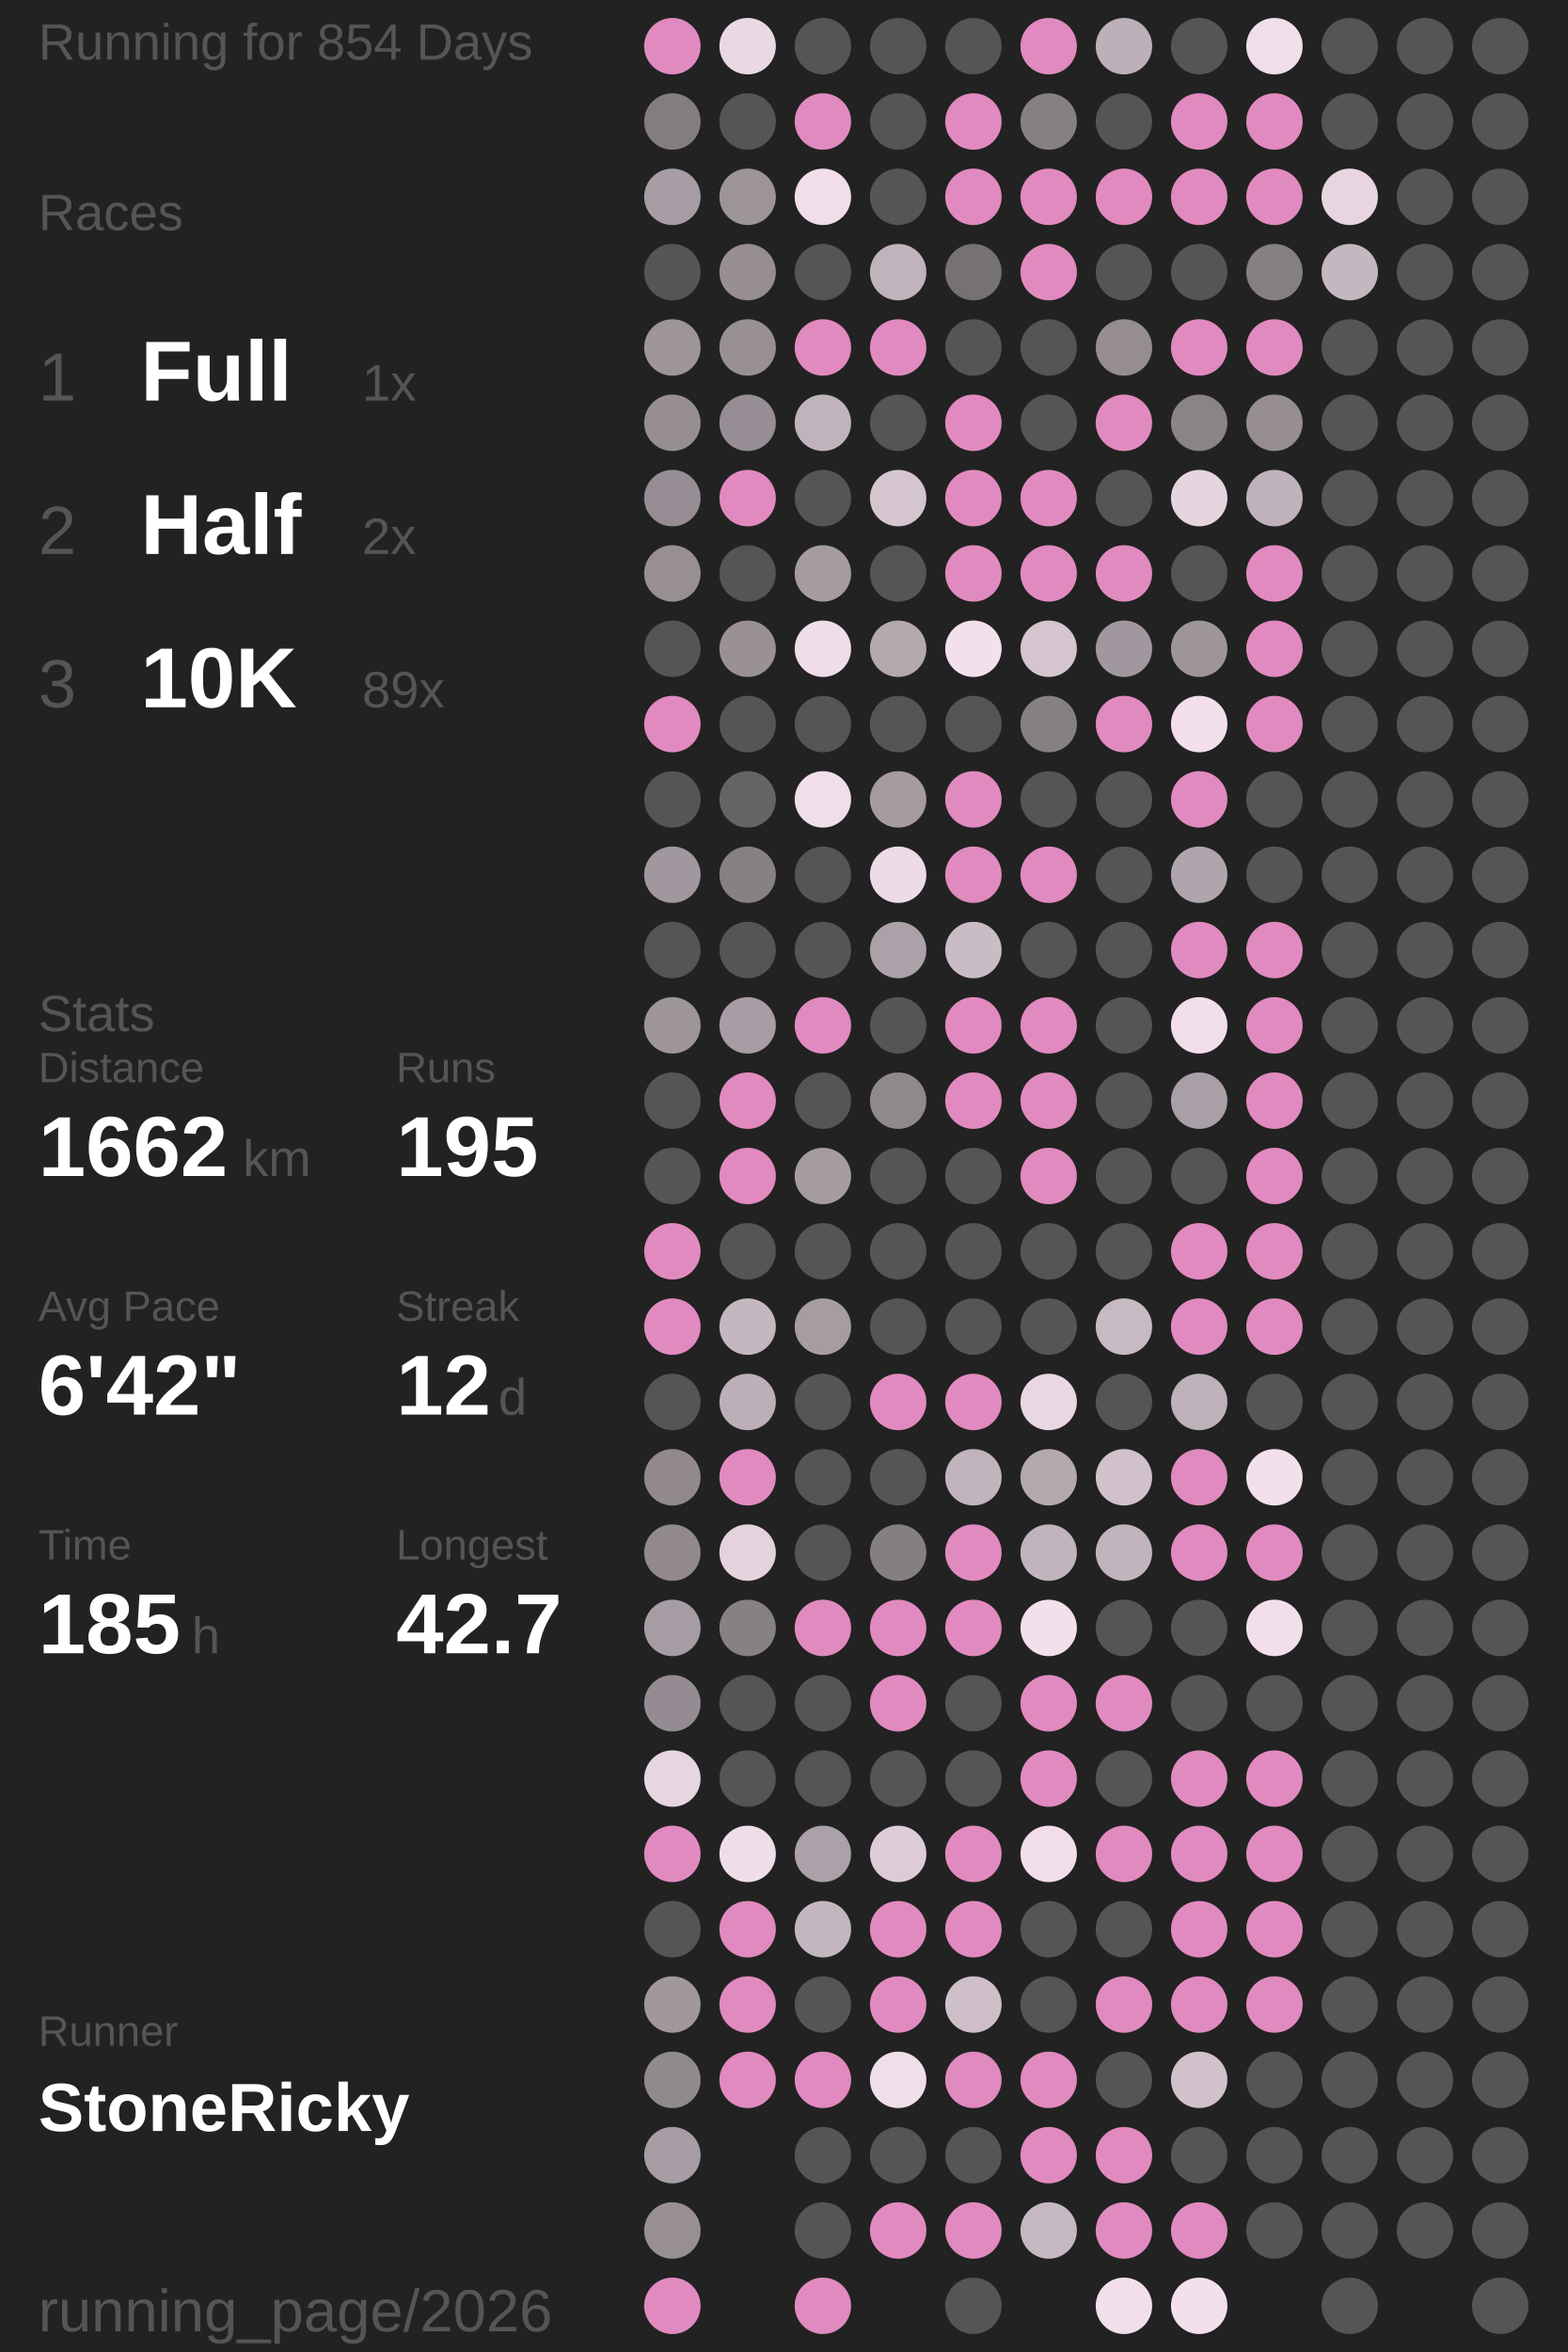
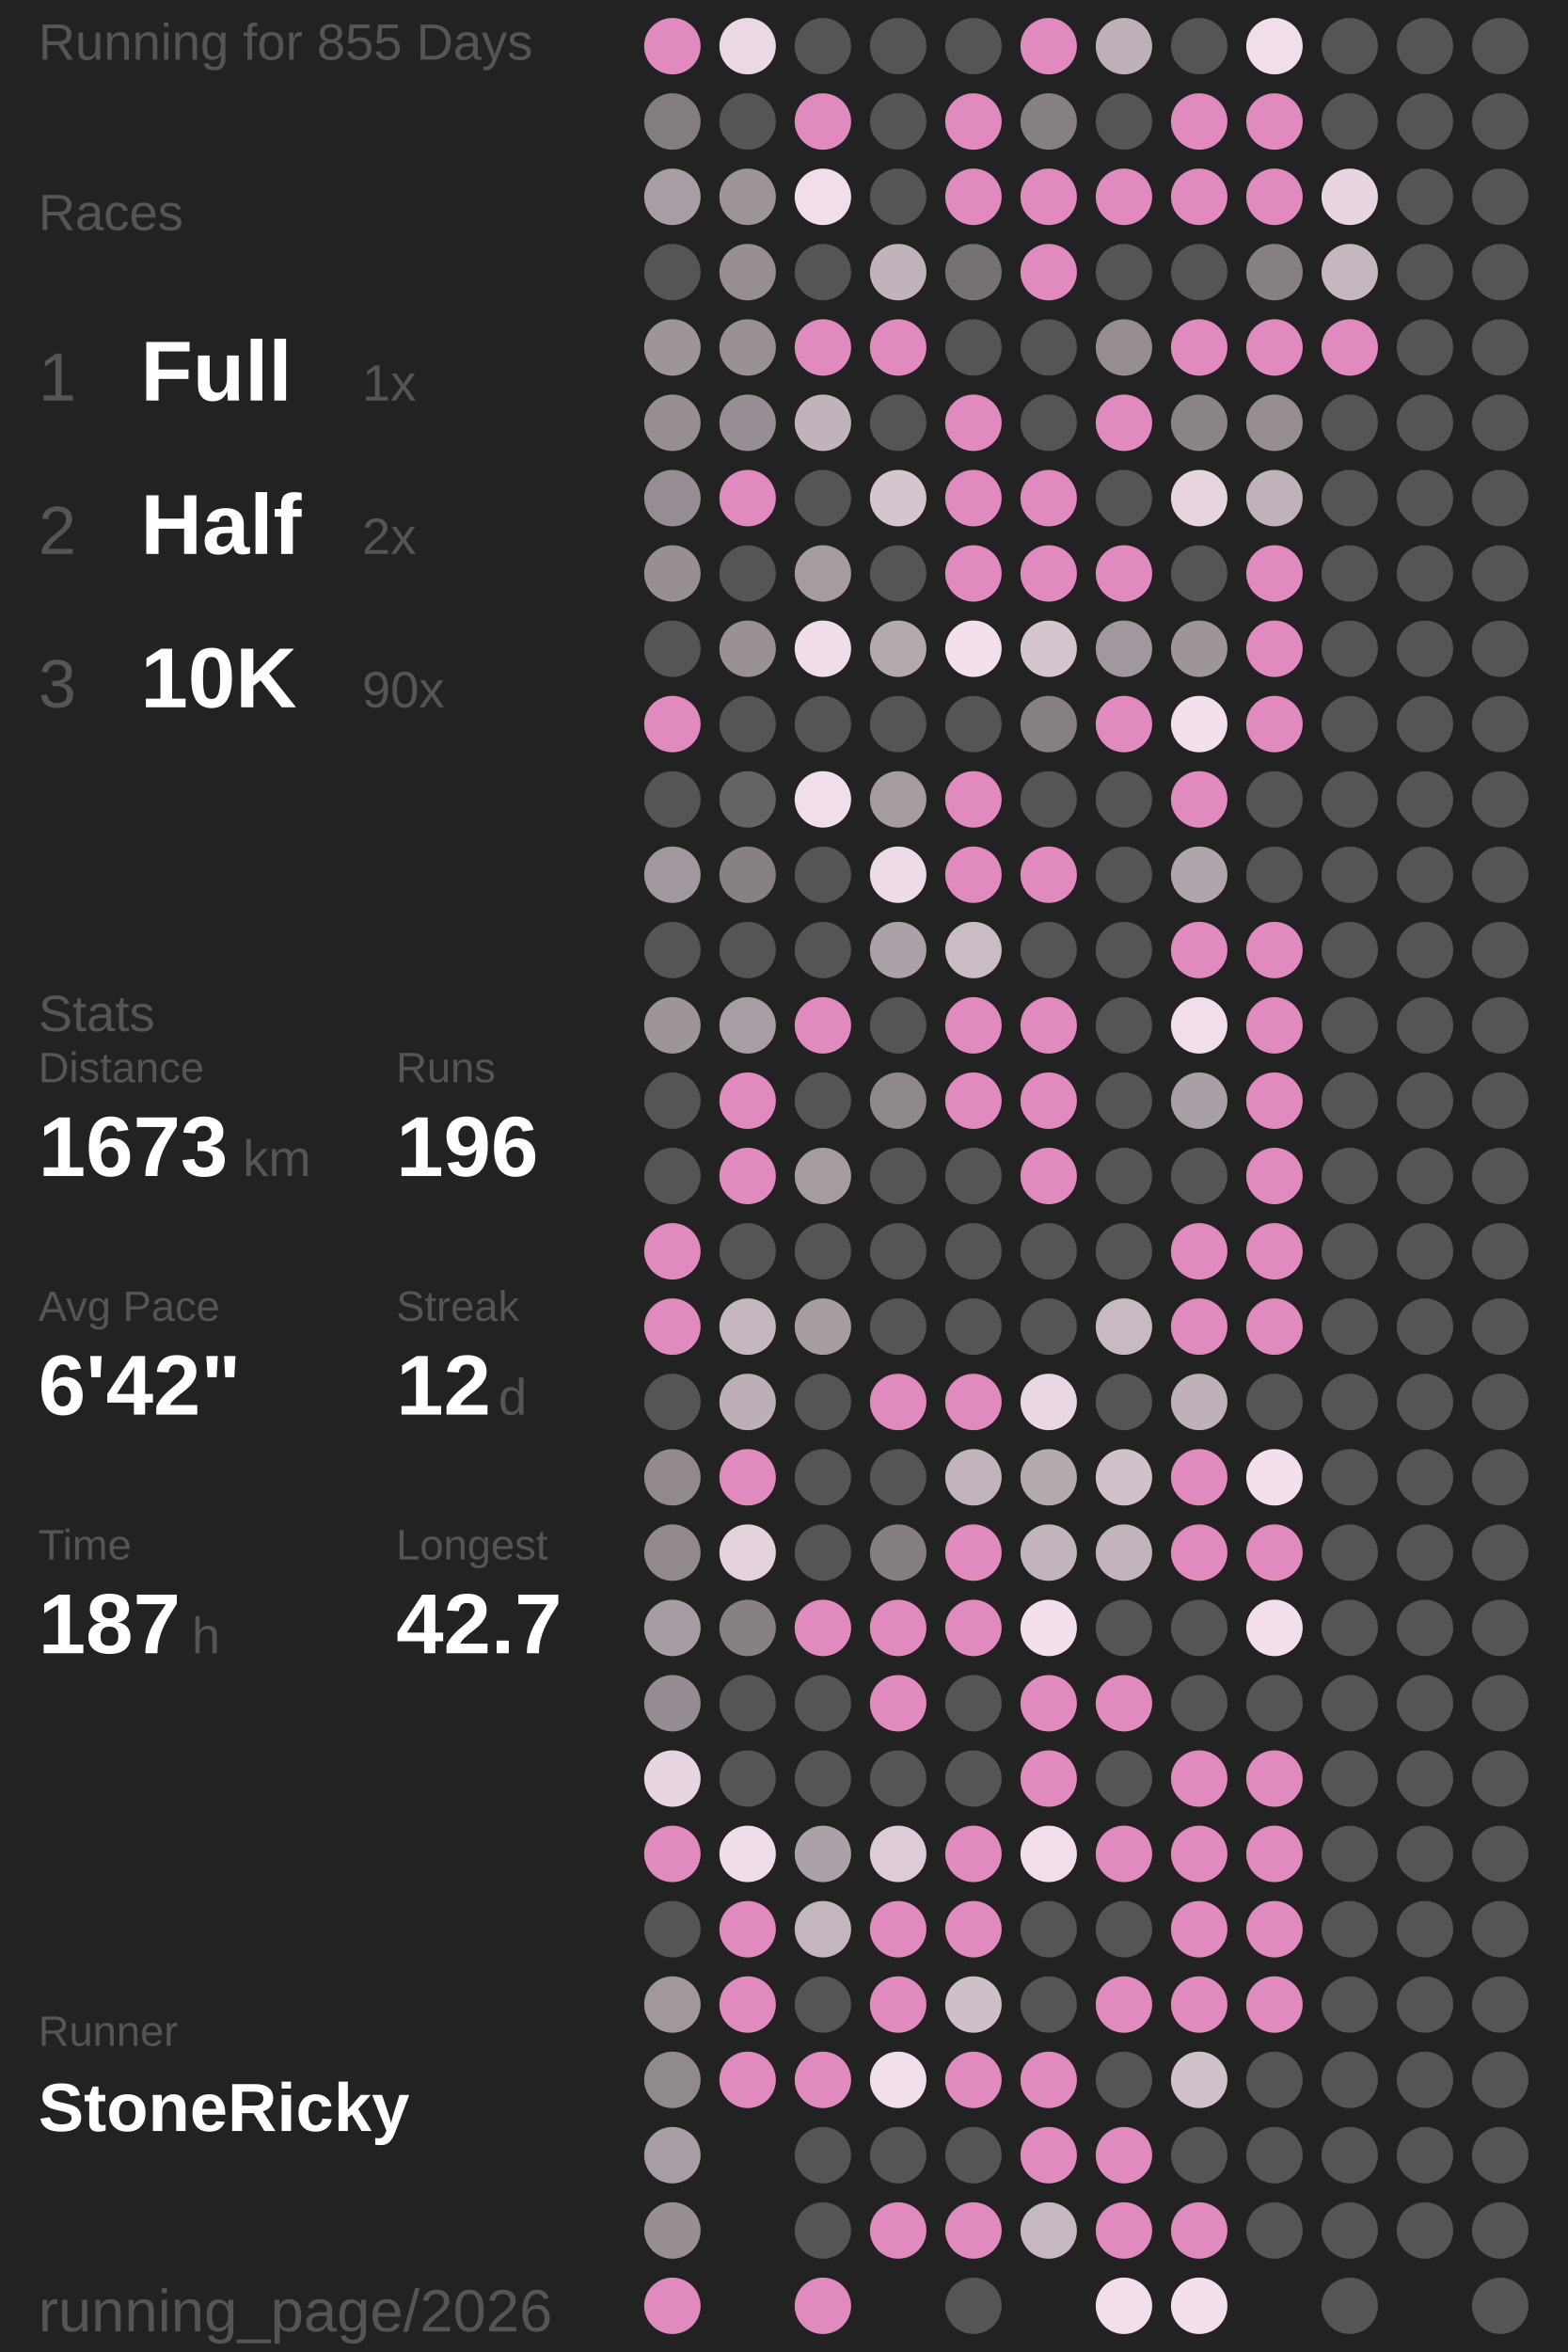
<svg xmlns="http://www.w3.org/2000/svg" baseProfile="full" height="300mm" version="1.1" viewBox="11,12,175,276" width="200mm">
  <defs />
  <rect fill="#222222" height="300" width="200" x="0" y="0" />
-   <text fill="#555555" style="font-size:6px; font-family:Arial;" x="11" y="19">Running for 854 Days</text>
+   <text fill="#555555" style="font-size:6px; font-family:Arial;" x="11" y="19">Running for 855 Days</text>
  <text fill="#555555" style="font-size:6px; font-family:Arial;" x="11" y="39">Races</text>
  <text fill="#555555" style="font-size:8px; font-family:Arial;" x="11" y="59">1</text>
  <text fill="#FFFFFF" style="font-size:10px; font-family:Arial; font-weight:bold;" x="23" y="59">Full</text>
  <text fill="#555555" style="font-size:6px; font-family:Arial;" x="49" y="59">1x</text>
  <text fill="#555555" style="font-size:8px; font-family:Arial;" x="11" y="77">2</text>
  <text fill="#FFFFFF" style="font-size:10px; font-family:Arial; font-weight:bold;" x="23" y="77">Half</text>
  <text fill="#555555" style="font-size:6px; font-family:Arial;" x="49" y="77">2x</text>
  <text fill="#555555" style="font-size:8px; font-family:Arial;" x="11" y="95">3</text>
  <text fill="#FFFFFF" style="font-size:10px; font-family:Arial; font-weight:bold;" x="23" y="95">10K</text>
-   <text fill="#555555" style="font-size:6px; font-family:Arial;" x="49" y="95">89x</text>
+   <text fill="#555555" style="font-size:6px; font-family:Arial;" x="49" y="95">90x</text>
  <text fill="#555555" style="font-size:6px; font-family:Arial;" x="11" y="133">Stats</text>
  <text fill="#555555" style="font-size:5px; font-family:Arial;" x="11" y="139">Distance</text>
-   <text fill="#FFFFFF" style="font-size:10px; font-family:Arial; font-weight:bold;" x="11" y="150">1662</text>
+   <text fill="#FFFFFF" style="font-size:10px; font-family:Arial; font-weight:bold;" x="11" y="150">1673</text>
  <text fill="#555555" style="font-size:6px; font-family:Arial;" x="35" y="150">km</text>
  <text fill="#555555" style="font-size:5px; font-family:Arial;" x="53" y="139">Runs</text>
-   <text fill="#FFFFFF" style="font-size:10px; font-family:Arial; font-weight:bold;" x="53" y="150">195</text>
+   <text fill="#FFFFFF" style="font-size:10px; font-family:Arial; font-weight:bold;" x="53" y="150">196</text>
  <text fill="#555555" style="font-size:5px; font-family:Arial;" x="11" y="167">Avg Pace</text>
  <text fill="#FFFFFF" style="font-size:10px; font-family:Arial; font-weight:bold;" x="11" y="178">6'42"</text>
  <text fill="#555555" style="font-size:5px; font-family:Arial;" x="53" y="167">Streak</text>
  <text fill="#FFFFFF" style="font-size:10px; font-family:Arial; font-weight:bold;" x="53" y="178">12</text>
  <text fill="#555555" style="font-size:6px; font-family:Arial;" x="65" y="178">d</text>
  <text fill="#555555" style="font-size:5px; font-family:Arial;" x="11" y="195">Time</text>
-   <text fill="#FFFFFF" style="font-size:10px; font-family:Arial; font-weight:bold;" x="11" y="206">185</text>
+   <text fill="#FFFFFF" style="font-size:10px; font-family:Arial; font-weight:bold;" x="11" y="206">187</text>
  <text fill="#555555" style="font-size:6px; font-family:Arial;" x="29" y="206">h</text>
  <text fill="#555555" style="font-size:5px; font-family:Arial;" x="53" y="195">Longest</text>
  <text fill="#FFFFFF" style="font-size:10px; font-family:Arial; font-weight:bold;" x="53" y="206">42.7</text>
  <text fill="#555555" style="font-size:5px; font-family:Arial;" x="11" y="252.065">Runner</text>
  <text fill="#FFFFFF" style="font-size:8px; font-family:Arial; font-weight:bold;" x="11" y="262.065">StoneRicky</text>
  <text fill="#555555" style="font-size:7px; font-family:Arial;" x="11" y="285.581">running_page/2026</text>
  <circle cx="85.417" cy="17.419" fill="#E18ABF" r="3.312" />
  <circle cx="85.417" cy="26.258" fill="#837d81" r="3.312" />
  <circle cx="85.417" cy="35.097" fill="#a89da4" r="3.312" />
  <circle cx="85.417" cy="43.935" fill="#555555" r="3.312" />
  <circle cx="85.417" cy="52.774" fill="#9e959b" r="3.312" />
  <circle cx="85.417" cy="61.613" fill="#968e93" r="3.312" />
  <circle cx="85.417" cy="70.452" fill="#958d93" r="3.312" />
  <circle cx="85.417" cy="79.29" fill="#978f94" r="3.312" />
  <circle cx="85.417" cy="88.129" fill="#555555" r="3.312" />
  <circle cx="85.417" cy="96.968" fill="#E18ABF" r="3.312" />
  <circle cx="85.417" cy="105.806" fill="#555555" r="3.312" />
  <circle cx="85.417" cy="114.645" fill="#a1979e" r="3.312" />
  <circle cx="85.417" cy="123.484" fill="#555555" r="3.312" />
  <circle cx="85.417" cy="132.323" fill="#9e959b" r="3.312" />
  <circle cx="85.417" cy="141.161" fill="#555555" r="3.312" />
  <circle cx="85.417" cy="150" fill="#555555" r="3.312" />
  <circle cx="85.417" cy="158.839" fill="#E18ABF" r="3.312" />
  <circle cx="85.417" cy="167.677" fill="#E18ABF" r="3.312" />
  <circle cx="85.417" cy="176.516" fill="#555555" r="3.312" />
  <circle cx="85.417" cy="185.355" fill="#91898e" r="3.312" />
  <circle cx="85.417" cy="194.194" fill="#91898e" r="3.312" />
  <circle cx="85.417" cy="203.032" fill="#a69ca3" r="3.312" />
  <circle cx="85.417" cy="211.871" fill="#948c92" r="3.312" />
  <circle cx="85.417" cy="220.71" fill="#e7d5e1" r="3.312" />
  <circle cx="85.417" cy="229.548" fill="#E18ABF" r="3.312" />
  <circle cx="85.417" cy="238.387" fill="#555555" r="3.312" />
  <circle cx="85.417" cy="247.226" fill="#a1979d" r="3.312" />
  <circle cx="85.417" cy="256.065" fill="#90898e" r="3.312" />
  <circle cx="85.417" cy="264.903" fill="#a89da4" r="3.312" />
  <circle cx="85.417" cy="273.742" fill="#988f95" r="3.312" />
  <circle cx="85.417" cy="282.581" fill="#E18ABF" r="3.312" />
  <circle cx="94.25" cy="17.419" fill="#ebd8e5" r="3.312" />
  <circle cx="94.25" cy="26.258" fill="#555555" r="3.312" />
  <circle cx="94.25" cy="35.097" fill="#9d949a" r="3.312" />
  <circle cx="94.25" cy="43.935" fill="#978e94" r="3.312" />
  <circle cx="94.25" cy="52.774" fill="#999096" r="3.312" />
  <circle cx="94.25" cy="61.613" fill="#968e94" r="3.312" />
  <circle cx="94.25" cy="70.452" fill="#E18ABF" r="3.312" />
  <circle cx="94.25" cy="79.29" fill="#555555" r="3.312" />
  <circle cx="94.25" cy="88.129" fill="#9a9197" r="3.312" />
  <circle cx="94.25" cy="96.968" fill="#555555" r="3.312" />
  <circle cx="94.25" cy="105.806" fill="#656364" r="3.312" />
  <circle cx="94.25" cy="114.645" fill="#878085" r="3.312" />
  <circle cx="94.25" cy="123.484" fill="#555555" r="3.312" />
  <circle cx="94.25" cy="132.323" fill="#a89da4" r="3.312" />
  <circle cx="94.25" cy="141.161" fill="#E18ABF" r="3.312" />
  <circle cx="94.25" cy="150" fill="#E18ABF" r="3.312" />
  <circle cx="94.25" cy="158.839" fill="#555555" r="3.312" />
  <circle cx="94.25" cy="167.677" fill="#c5b7c0" r="3.312" />
  <circle cx="94.25" cy="176.516" fill="#bcafb8" r="3.312" />
  <circle cx="94.25" cy="185.355" fill="#E18ABF" r="3.312" />
  <circle cx="94.25" cy="194.194" fill="#e4d2dd" r="3.312" />
  <circle cx="94.25" cy="203.032" fill="#878085" r="3.312" />
  <circle cx="94.25" cy="211.871" fill="#555555" r="3.312" />
  <circle cx="94.25" cy="220.71" fill="#555555" r="3.312" />
  <circle cx="94.25" cy="229.548" fill="#f0ddea" r="3.312" />
  <circle cx="94.25" cy="238.387" fill="#E18ABF" r="3.312" />
  <circle cx="94.25" cy="247.226" fill="#E18ABF" r="3.312" />
  <circle cx="94.25" cy="256.065" fill="#E18ABF" r="3.312" />
  <circle cx="103.083" cy="17.419" fill="#555555" r="3.312" />
  <circle cx="103.083" cy="26.258" fill="#E18ABF" r="3.312" />
  <circle cx="103.083" cy="35.097" fill="#f1deea" r="3.312" />
  <circle cx="103.083" cy="43.935" fill="#555555" r="3.312" />
  <circle cx="103.083" cy="52.774" fill="#E18ABF" r="3.312" />
  <circle cx="103.083" cy="61.613" fill="#c1b3bc" r="3.312" />
  <circle cx="103.083" cy="70.452" fill="#555555" r="3.312" />
  <circle cx="103.083" cy="79.29" fill="#a59ba1" r="3.312" />
  <circle cx="103.083" cy="88.129" fill="#f0ddea" r="3.312" />
  <circle cx="103.083" cy="96.968" fill="#555555" r="3.312" />
  <circle cx="103.083" cy="105.806" fill="#f1deeb" r="3.312" />
  <circle cx="103.083" cy="114.645" fill="#555555" r="3.312" />
  <circle cx="103.083" cy="123.484" fill="#555555" r="3.312" />
  <circle cx="103.083" cy="132.323" fill="#E18ABF" r="3.312" />
  <circle cx="103.083" cy="141.161" fill="#555555" r="3.312" />
  <circle cx="103.083" cy="150" fill="#a59ba1" r="3.312" />
  <circle cx="103.083" cy="158.839" fill="#555555" r="3.312" />
  <circle cx="103.083" cy="167.677" fill="#a69ca2" r="3.312" />
  <circle cx="103.083" cy="176.516" fill="#555555" r="3.312" />
  <circle cx="103.083" cy="185.355" fill="#555555" r="3.312" />
  <circle cx="103.083" cy="194.194" fill="#555555" r="3.312" />
  <circle cx="103.083" cy="203.032" fill="#E18ABF" r="3.312" />
  <circle cx="103.083" cy="211.871" fill="#555555" r="3.312" />
  <circle cx="103.083" cy="220.71" fill="#555555" r="3.312" />
  <circle cx="103.083" cy="229.548" fill="#aca1a8" r="3.312" />
  <circle cx="103.083" cy="238.387" fill="#c4b6bf" r="3.312" />
  <circle cx="103.083" cy="247.226" fill="#555555" r="3.312" />
  <circle cx="103.083" cy="256.065" fill="#E18ABF" r="3.312" />
  <circle cx="103.083" cy="264.903" fill="#555555" r="3.312" />
  <circle cx="103.083" cy="273.742" fill="#555555" r="3.312" />
  <circle cx="103.083" cy="282.581" fill="#E18ABF" r="3.312" />
  <circle cx="111.917" cy="17.419" fill="#555555" r="3.312" />
  <circle cx="111.917" cy="26.258" fill="#555555" r="3.312" />
  <circle cx="111.917" cy="35.097" fill="#555555" r="3.312" />
  <circle cx="111.917" cy="43.935" fill="#c1b3bc" r="3.312" />
  <circle cx="111.917" cy="52.774" fill="#E18ABF" r="3.312" />
  <circle cx="111.917" cy="61.613" fill="#555555" r="3.312" />
  <circle cx="111.917" cy="70.452" fill="#d5c5cf" r="3.312" />
  <circle cx="111.917" cy="79.29" fill="#555555" r="3.312" />
  <circle cx="111.917" cy="88.129" fill="#b5a9b0" r="3.312" />
  <circle cx="111.917" cy="96.968" fill="#555555" r="3.312" />
  <circle cx="111.917" cy="105.806" fill="#a59ba1" r="3.312" />
  <circle cx="111.917" cy="114.645" fill="#eedbe8" r="3.312" />
  <circle cx="111.917" cy="123.484" fill="#aca1a8" r="3.312" />
  <circle cx="111.917" cy="132.323" fill="#555555" r="3.312" />
  <circle cx="111.917" cy="141.161" fill="#8f888d" r="3.312" />
  <circle cx="111.917" cy="150" fill="#555555" r="3.312" />
  <circle cx="111.917" cy="158.839" fill="#555555" r="3.312" />
  <circle cx="111.917" cy="167.677" fill="#555555" r="3.312" />
  <circle cx="111.917" cy="176.516" fill="#E18ABF" r="3.312" />
  <circle cx="111.917" cy="185.355" fill="#555555" r="3.312" />
  <circle cx="111.917" cy="194.194" fill="#857f83" r="3.312" />
  <circle cx="111.917" cy="203.032" fill="#E18ABF" r="3.312" />
  <circle cx="111.917" cy="211.871" fill="#E18ABF" r="3.312" />
  <circle cx="111.917" cy="220.71" fill="#555555" r="3.312" />
  <circle cx="111.917" cy="229.548" fill="#ddccd7" r="3.312" />
  <circle cx="111.917" cy="238.387" fill="#E18ABF" r="3.312" />
  <circle cx="111.917" cy="247.226" fill="#E18ABF" r="3.312" />
  <circle cx="111.917" cy="256.065" fill="#f1deeb" r="3.312" />
  <circle cx="111.917" cy="264.903" fill="#555555" r="3.312" />
  <circle cx="111.917" cy="273.742" fill="#E18ABF" r="3.312" />
  <circle cx="120.75" cy="17.419" fill="#555555" r="3.312" />
  <circle cx="120.75" cy="26.258" fill="#E18ABF" r="3.312" />
  <circle cx="120.75" cy="35.097" fill="#E18ABF" r="3.312" />
  <circle cx="120.75" cy="43.935" fill="#767174" r="3.312" />
  <circle cx="120.75" cy="52.774" fill="#555555" r="3.312" />
  <circle cx="120.75" cy="61.613" fill="#E18ABF" r="3.312" />
  <circle cx="120.75" cy="70.452" fill="#E18ABF" r="3.312" />
  <circle cx="120.75" cy="79.29" fill="#E18ABF" r="3.312" />
  <circle cx="120.75" cy="88.129" fill="#f4e0ed" r="3.312" />
  <circle cx="120.75" cy="96.968" fill="#555555" r="3.312" />
  <circle cx="120.75" cy="105.806" fill="#E18ABF" r="3.312" />
  <circle cx="120.75" cy="114.645" fill="#E18ABF" r="3.312" />
  <circle cx="120.75" cy="123.484" fill="#cabcc5" r="3.312" />
  <circle cx="120.75" cy="132.323" fill="#E18ABF" r="3.312" />
  <circle cx="120.75" cy="141.161" fill="#E18ABF" r="3.312" />
  <circle cx="120.75" cy="150" fill="#555555" r="3.312" />
  <circle cx="120.75" cy="158.839" fill="#555555" r="3.312" />
  <circle cx="120.75" cy="167.677" fill="#555555" r="3.312" />
  <circle cx="120.75" cy="176.516" fill="#E18ABF" r="3.312" />
  <circle cx="120.75" cy="185.355" fill="#c2b4bd" r="3.312" />
  <circle cx="120.75" cy="194.194" fill="#E18ABF" r="3.312" />
  <circle cx="120.75" cy="203.032" fill="#E18ABF" r="3.312" />
  <circle cx="120.75" cy="211.871" fill="#555555" r="3.312" />
  <circle cx="120.75" cy="220.71" fill="#555555" r="3.312" />
  <circle cx="120.75" cy="229.548" fill="#E18ABF" r="3.312" />
  <circle cx="120.75" cy="238.387" fill="#E18ABF" r="3.312" />
  <circle cx="120.75" cy="247.226" fill="#cfbfc9" r="3.312" />
  <circle cx="120.75" cy="256.065" fill="#E18ABF" r="3.312" />
  <circle cx="120.75" cy="264.903" fill="#555555" r="3.312" />
  <circle cx="120.75" cy="273.742" fill="#E18ABF" r="3.312" />
  <circle cx="120.75" cy="282.581" fill="#555555" r="3.312" />
  <circle cx="129.583" cy="17.419" fill="#E18ABF" r="3.312" />
  <circle cx="129.583" cy="26.258" fill="#868084" r="3.312" />
  <circle cx="129.583" cy="35.097" fill="#E18ABF" r="3.312" />
  <circle cx="129.583" cy="43.935" fill="#E18ABF" r="3.312" />
  <circle cx="129.583" cy="52.774" fill="#555555" r="3.312" />
  <circle cx="129.583" cy="61.613" fill="#555555" r="3.312" />
  <circle cx="129.583" cy="70.452" fill="#E18ABF" r="3.312" />
  <circle cx="129.583" cy="79.29" fill="#E18ABF" r="3.312" />
  <circle cx="129.583" cy="88.129" fill="#d5c5cf" r="3.312" />
  <circle cx="129.583" cy="96.968" fill="#868084" r="3.312" />
  <circle cx="129.583" cy="105.806" fill="#555555" r="3.312" />
  <circle cx="129.583" cy="114.645" fill="#E18ABF" r="3.312" />
  <circle cx="129.583" cy="123.484" fill="#555555" r="3.312" />
  <circle cx="129.583" cy="132.323" fill="#E18ABF" r="3.312" />
  <circle cx="129.583" cy="141.161" fill="#E18ABF" r="3.312" />
  <circle cx="129.583" cy="150" fill="#E18ABF" r="3.312" />
  <circle cx="129.583" cy="158.839" fill="#555555" r="3.312" />
  <circle cx="129.583" cy="167.677" fill="#555555" r="3.312" />
  <circle cx="129.583" cy="176.516" fill="#e9d7e3" r="3.312" />
  <circle cx="129.583" cy="185.355" fill="#b5a9b0" r="3.312" />
  <circle cx="129.583" cy="194.194" fill="#c1b4bd" r="3.312" />
  <circle cx="129.583" cy="203.032" fill="#f4e0ed" r="3.312" />
  <circle cx="129.583" cy="211.871" fill="#E18ABF" r="3.312" />
  <circle cx="129.583" cy="220.71" fill="#E18ABF" r="3.312" />
  <circle cx="129.583" cy="229.548" fill="#f2deeb" r="3.312" />
  <circle cx="129.583" cy="238.387" fill="#555555" r="3.312" />
  <circle cx="129.583" cy="247.226" fill="#555555" r="3.312" />
  <circle cx="129.583" cy="256.065" fill="#E18ABF" r="3.312" />
  <circle cx="129.583" cy="264.903" fill="#E18ABF" r="3.312" />
  <circle cx="129.583" cy="273.742" fill="#c6b8c1" r="3.312" />
  <circle cx="138.417" cy="17.419" fill="#bdb0b9" r="3.312" />
  <circle cx="138.417" cy="26.258" fill="#555555" r="3.312" />
  <circle cx="138.417" cy="35.097" fill="#E18ABF" r="3.312" />
  <circle cx="138.417" cy="43.935" fill="#555555" r="3.312" />
  <circle cx="138.417" cy="52.774" fill="#958d92" r="3.312" />
  <circle cx="138.417" cy="61.613" fill="#E18ABF" r="3.312" />
  <circle cx="138.417" cy="70.452" fill="#555555" r="3.312" />
  <circle cx="138.417" cy="79.29" fill="#E18ABF" r="3.312" />
  <circle cx="138.417" cy="88.129" fill="#a1979e" r="3.312" />
  <circle cx="138.417" cy="96.968" fill="#E18ABF" r="3.312" />
  <circle cx="138.417" cy="105.806" fill="#555555" r="3.312" />
  <circle cx="138.417" cy="114.645" fill="#555555" r="3.312" />
  <circle cx="138.417" cy="123.484" fill="#555555" r="3.312" />
  <circle cx="138.417" cy="132.323" fill="#555555" r="3.312" />
  <circle cx="138.417" cy="141.161" fill="#555555" r="3.312" />
  <circle cx="138.417" cy="150" fill="#555555" r="3.312" />
  <circle cx="138.417" cy="158.839" fill="#555555" r="3.312" />
  <circle cx="138.417" cy="167.677" fill="#c8bac3" r="3.312" />
  <circle cx="138.417" cy="176.516" fill="#555555" r="3.312" />
  <circle cx="138.417" cy="185.355" fill="#d1c1cb" r="3.312" />
  <circle cx="138.417" cy="194.194" fill="#c2b4bd" r="3.312" />
  <circle cx="138.417" cy="203.032" fill="#555555" r="3.312" />
  <circle cx="138.417" cy="211.871" fill="#E18ABF" r="3.312" />
  <circle cx="138.417" cy="220.71" fill="#555555" r="3.312" />
  <circle cx="138.417" cy="229.548" fill="#E18ABF" r="3.312" />
  <circle cx="138.417" cy="238.387" fill="#555555" r="3.312" />
  <circle cx="138.417" cy="247.226" fill="#E18ABF" r="3.312" />
  <circle cx="138.417" cy="256.065" fill="#555555" r="3.312" />
  <circle cx="138.417" cy="264.903" fill="#E18ABF" r="3.312" />
  <circle cx="138.417" cy="273.742" fill="#E18ABF" r="3.312" />
  <circle cx="138.417" cy="282.581" fill="#f3dfec" r="3.312" />
  <circle cx="147.25" cy="17.419" fill="#555555" r="3.312" />
  <circle cx="147.25" cy="26.258" fill="#E18ABF" r="3.312" />
  <circle cx="147.25" cy="35.097" fill="#E18ABF" r="3.312" />
  <circle cx="147.25" cy="43.935" fill="#555555" r="3.312" />
  <circle cx="147.25" cy="52.774" fill="#E18ABF" r="3.312" />
  <circle cx="147.25" cy="61.613" fill="#8a8388" r="3.312" />
  <circle cx="147.25" cy="70.452" fill="#e6d4df" r="3.312" />
  <circle cx="147.25" cy="79.29" fill="#555555" r="3.312" />
  <circle cx="147.25" cy="88.129" fill="#9e959b" r="3.312" />
  <circle cx="147.25" cy="96.968" fill="#f4e0ed" r="3.312" />
  <circle cx="147.25" cy="105.806" fill="#E18ABF" r="3.312" />
  <circle cx="147.25" cy="114.645" fill="#b0a5ac" r="3.312" />
  <circle cx="147.25" cy="123.484" fill="#E18ABF" r="3.312" />
  <circle cx="147.25" cy="132.323" fill="#f2deeb" r="3.312" />
  <circle cx="147.25" cy="141.161" fill="#a99fa6" r="3.312" />
  <circle cx="147.25" cy="150" fill="#555555" r="3.312" />
  <circle cx="147.25" cy="158.839" fill="#E18ABF" r="3.312" />
  <circle cx="147.25" cy="167.677" fill="#E18ABF" r="3.312" />
  <circle cx="147.25" cy="176.516" fill="#beb1ba" r="3.312" />
  <circle cx="147.25" cy="185.355" fill="#E18ABF" r="3.312" />
  <circle cx="147.25" cy="194.194" fill="#E18ABF" r="3.312" />
  <circle cx="147.25" cy="203.032" fill="#555555" r="3.312" />
  <circle cx="147.25" cy="211.871" fill="#555555" r="3.312" />
  <circle cx="147.25" cy="220.71" fill="#E18ABF" r="3.312" />
  <circle cx="147.25" cy="229.548" fill="#E18ABF" r="3.312" />
  <circle cx="147.25" cy="238.387" fill="#E18ABF" r="3.312" />
  <circle cx="147.25" cy="247.226" fill="#E18ABF" r="3.312" />
  <circle cx="147.25" cy="256.065" fill="#d1c1cb" r="3.312" />
  <circle cx="147.25" cy="264.903" fill="#555555" r="3.312" />
  <circle cx="147.25" cy="273.742" fill="#E18ABF" r="3.312" />
  <circle cx="147.25" cy="282.581" fill="#f4e0ed" r="3.312" />
  <circle cx="156.083" cy="17.419" fill="#f1deeb" r="3.312" />
  <circle cx="156.083" cy="26.258" fill="#E18ABF" r="3.312" />
  <circle cx="156.083" cy="35.097" fill="#E18ABF" r="3.312" />
  <circle cx="156.083" cy="43.935" fill="#868084" r="3.312" />
  <circle cx="156.083" cy="52.774" fill="#E18ABF" r="3.312" />
  <circle cx="156.083" cy="61.613" fill="#958d92" r="3.312" />
  <circle cx="156.083" cy="70.452" fill="#c0b2bb" r="3.312" />
  <circle cx="156.083" cy="79.29" fill="#E18ABF" r="3.312" />
  <circle cx="156.083" cy="88.129" fill="#E18ABF" r="3.312" />
  <circle cx="156.083" cy="96.968" fill="#E18ABF" r="3.312" />
  <circle cx="156.083" cy="105.806" fill="#555555" r="3.312" />
  <circle cx="156.083" cy="114.645" fill="#555555" r="3.312" />
  <circle cx="156.083" cy="123.484" fill="#E18ABF" r="3.312" />
  <circle cx="156.083" cy="132.323" fill="#E18ABF" r="3.312" />
  <circle cx="156.083" cy="141.161" fill="#E18ABF" r="3.312" />
  <circle cx="156.083" cy="150" fill="#E18ABF" r="3.312" />
  <circle cx="156.083" cy="158.839" fill="#E18ABF" r="3.312" />
  <circle cx="156.083" cy="167.677" fill="#E18ABF" r="3.312" />
  <circle cx="156.083" cy="176.516" fill="#555555" r="3.312" />
  <circle cx="156.083" cy="185.355" fill="#f4e0ed" r="3.312" />
  <circle cx="156.083" cy="194.194" fill="#E18ABF" r="3.312" />
  <circle cx="156.083" cy="203.032" fill="#f3dfec" r="3.312" />
  <circle cx="156.083" cy="211.871" fill="#555555" r="3.312" />
  <circle cx="156.083" cy="220.71" fill="#E18ABF" r="3.312" />
  <circle cx="156.083" cy="229.548" fill="#E18ABF" r="3.312" />
  <circle cx="156.083" cy="238.387" fill="#E18ABF" r="3.312" />
  <circle cx="156.083" cy="247.226" fill="#E18ABF" r="3.312" />
  <circle cx="156.083" cy="256.065" fill="#555555" r="3.312" />
  <circle cx="156.083" cy="264.903" fill="#555555" r="3.312" />
  <circle cx="156.083" cy="273.742" fill="#555555" r="3.312" />
  <circle cx="164.917" cy="17.419" fill="#555555" r="3.312" />
  <circle cx="164.917" cy="26.258" fill="#555555" r="3.312" />
  <circle cx="164.917" cy="35.097" fill="#e8d5e1" r="3.312" />
  <circle cx="164.917" cy="43.935" fill="#c5b7c0" r="3.312" />
-   <circle cx="164.917" cy="52.774" fill="#555555" r="3.312" />
+   <circle cx="164.917" cy="52.774" fill="#E18ABF" r="3.312" />
  <circle cx="164.917" cy="61.613" fill="#555555" r="3.312" />
  <circle cx="164.917" cy="70.452" fill="#555555" r="3.312" />
  <circle cx="164.917" cy="79.29" fill="#555555" r="3.312" />
  <circle cx="164.917" cy="88.129" fill="#555555" r="3.312" />
  <circle cx="164.917" cy="96.968" fill="#555555" r="3.312" />
  <circle cx="164.917" cy="105.806" fill="#555555" r="3.312" />
  <circle cx="164.917" cy="114.645" fill="#555555" r="3.312" />
  <circle cx="164.917" cy="123.484" fill="#555555" r="3.312" />
  <circle cx="164.917" cy="132.323" fill="#555555" r="3.312" />
  <circle cx="164.917" cy="141.161" fill="#555555" r="3.312" />
  <circle cx="164.917" cy="150" fill="#555555" r="3.312" />
  <circle cx="164.917" cy="158.839" fill="#555555" r="3.312" />
  <circle cx="164.917" cy="167.677" fill="#555555" r="3.312" />
  <circle cx="164.917" cy="176.516" fill="#555555" r="3.312" />
  <circle cx="164.917" cy="185.355" fill="#555555" r="3.312" />
  <circle cx="164.917" cy="194.194" fill="#555555" r="3.312" />
  <circle cx="164.917" cy="203.032" fill="#555555" r="3.312" />
  <circle cx="164.917" cy="211.871" fill="#555555" r="3.312" />
  <circle cx="164.917" cy="220.71" fill="#555555" r="3.312" />
  <circle cx="164.917" cy="229.548" fill="#555555" r="3.312" />
  <circle cx="164.917" cy="238.387" fill="#555555" r="3.312" />
  <circle cx="164.917" cy="247.226" fill="#555555" r="3.312" />
  <circle cx="164.917" cy="256.065" fill="#555555" r="3.312" />
  <circle cx="164.917" cy="264.903" fill="#555555" r="3.312" />
  <circle cx="164.917" cy="273.742" fill="#555555" r="3.312" />
  <circle cx="164.917" cy="282.581" fill="#555555" r="3.312" />
  <circle cx="173.75" cy="17.419" fill="#555555" r="3.312" />
  <circle cx="173.75" cy="26.258" fill="#555555" r="3.312" />
  <circle cx="173.75" cy="35.097" fill="#555555" r="3.312" />
  <circle cx="173.75" cy="43.935" fill="#555555" r="3.312" />
  <circle cx="173.75" cy="52.774" fill="#555555" r="3.312" />
  <circle cx="173.75" cy="61.613" fill="#555555" r="3.312" />
  <circle cx="173.75" cy="70.452" fill="#555555" r="3.312" />
  <circle cx="173.75" cy="79.29" fill="#555555" r="3.312" />
  <circle cx="173.75" cy="88.129" fill="#555555" r="3.312" />
  <circle cx="173.75" cy="96.968" fill="#555555" r="3.312" />
  <circle cx="173.75" cy="105.806" fill="#555555" r="3.312" />
  <circle cx="173.75" cy="114.645" fill="#555555" r="3.312" />
  <circle cx="173.75" cy="123.484" fill="#555555" r="3.312" />
  <circle cx="173.75" cy="132.323" fill="#555555" r="3.312" />
  <circle cx="173.75" cy="141.161" fill="#555555" r="3.312" />
  <circle cx="173.75" cy="150" fill="#555555" r="3.312" />
  <circle cx="173.75" cy="158.839" fill="#555555" r="3.312" />
  <circle cx="173.75" cy="167.677" fill="#555555" r="3.312" />
  <circle cx="173.75" cy="176.516" fill="#555555" r="3.312" />
  <circle cx="173.75" cy="185.355" fill="#555555" r="3.312" />
  <circle cx="173.75" cy="194.194" fill="#555555" r="3.312" />
  <circle cx="173.75" cy="203.032" fill="#555555" r="3.312" />
  <circle cx="173.75" cy="211.871" fill="#555555" r="3.312" />
  <circle cx="173.75" cy="220.71" fill="#555555" r="3.312" />
  <circle cx="173.75" cy="229.548" fill="#555555" r="3.312" />
  <circle cx="173.75" cy="238.387" fill="#555555" r="3.312" />
  <circle cx="173.75" cy="247.226" fill="#555555" r="3.312" />
  <circle cx="173.75" cy="256.065" fill="#555555" r="3.312" />
  <circle cx="173.75" cy="264.903" fill="#555555" r="3.312" />
  <circle cx="173.75" cy="273.742" fill="#555555" r="3.312" />
  <circle cx="182.583" cy="17.419" fill="#555555" r="3.312" />
  <circle cx="182.583" cy="26.258" fill="#555555" r="3.312" />
  <circle cx="182.583" cy="35.097" fill="#555555" r="3.312" />
  <circle cx="182.583" cy="43.935" fill="#555555" r="3.312" />
  <circle cx="182.583" cy="52.774" fill="#555555" r="3.312" />
  <circle cx="182.583" cy="61.613" fill="#555555" r="3.312" />
  <circle cx="182.583" cy="70.452" fill="#555555" r="3.312" />
  <circle cx="182.583" cy="79.29" fill="#555555" r="3.312" />
  <circle cx="182.583" cy="88.129" fill="#555555" r="3.312" />
  <circle cx="182.583" cy="96.968" fill="#555555" r="3.312" />
  <circle cx="182.583" cy="105.806" fill="#555555" r="3.312" />
  <circle cx="182.583" cy="114.645" fill="#555555" r="3.312" />
  <circle cx="182.583" cy="123.484" fill="#555555" r="3.312" />
  <circle cx="182.583" cy="132.323" fill="#555555" r="3.312" />
  <circle cx="182.583" cy="141.161" fill="#555555" r="3.312" />
  <circle cx="182.583" cy="150" fill="#555555" r="3.312" />
  <circle cx="182.583" cy="158.839" fill="#555555" r="3.312" />
  <circle cx="182.583" cy="167.677" fill="#555555" r="3.312" />
  <circle cx="182.583" cy="176.516" fill="#555555" r="3.312" />
  <circle cx="182.583" cy="185.355" fill="#555555" r="3.312" />
  <circle cx="182.583" cy="194.194" fill="#555555" r="3.312" />
  <circle cx="182.583" cy="203.032" fill="#555555" r="3.312" />
  <circle cx="182.583" cy="211.871" fill="#555555" r="3.312" />
  <circle cx="182.583" cy="220.71" fill="#555555" r="3.312" />
  <circle cx="182.583" cy="229.548" fill="#555555" r="3.312" />
  <circle cx="182.583" cy="238.387" fill="#555555" r="3.312" />
  <circle cx="182.583" cy="247.226" fill="#555555" r="3.312" />
  <circle cx="182.583" cy="256.065" fill="#555555" r="3.312" />
  <circle cx="182.583" cy="264.903" fill="#555555" r="3.312" />
  <circle cx="182.583" cy="273.742" fill="#555555" r="3.312" />
  <circle cx="182.583" cy="282.581" fill="#555555" r="3.312" />
</svg>
